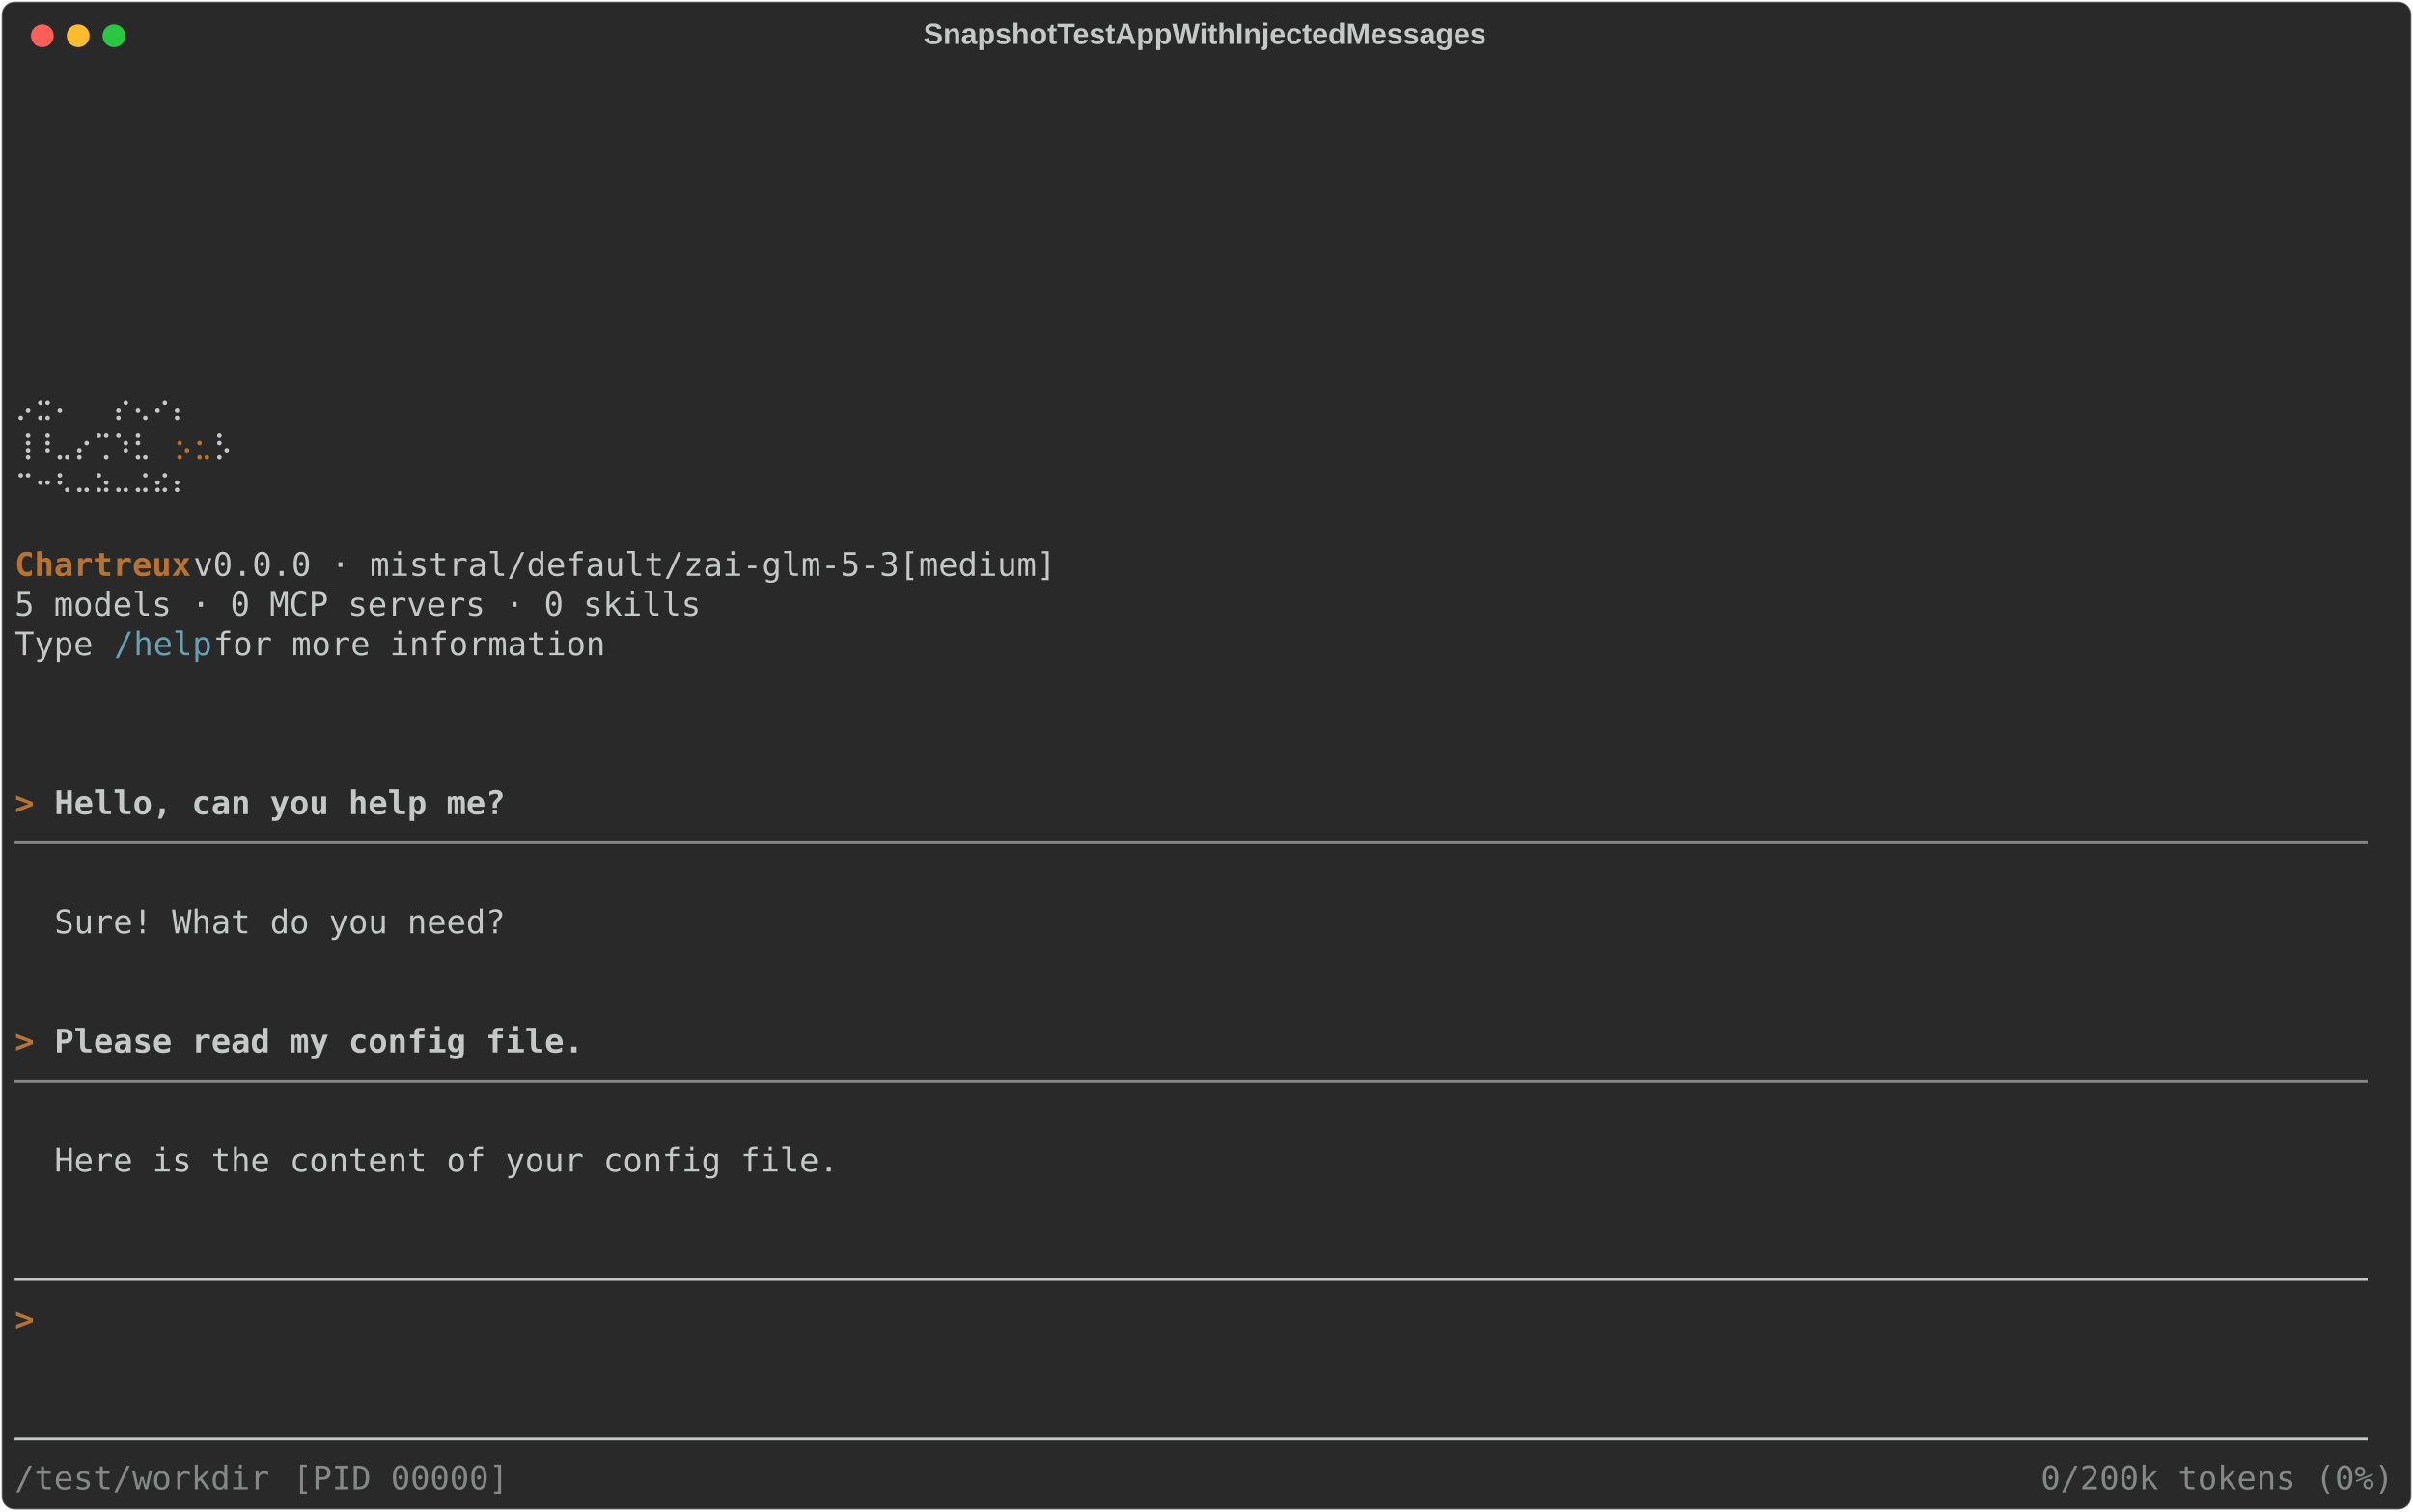
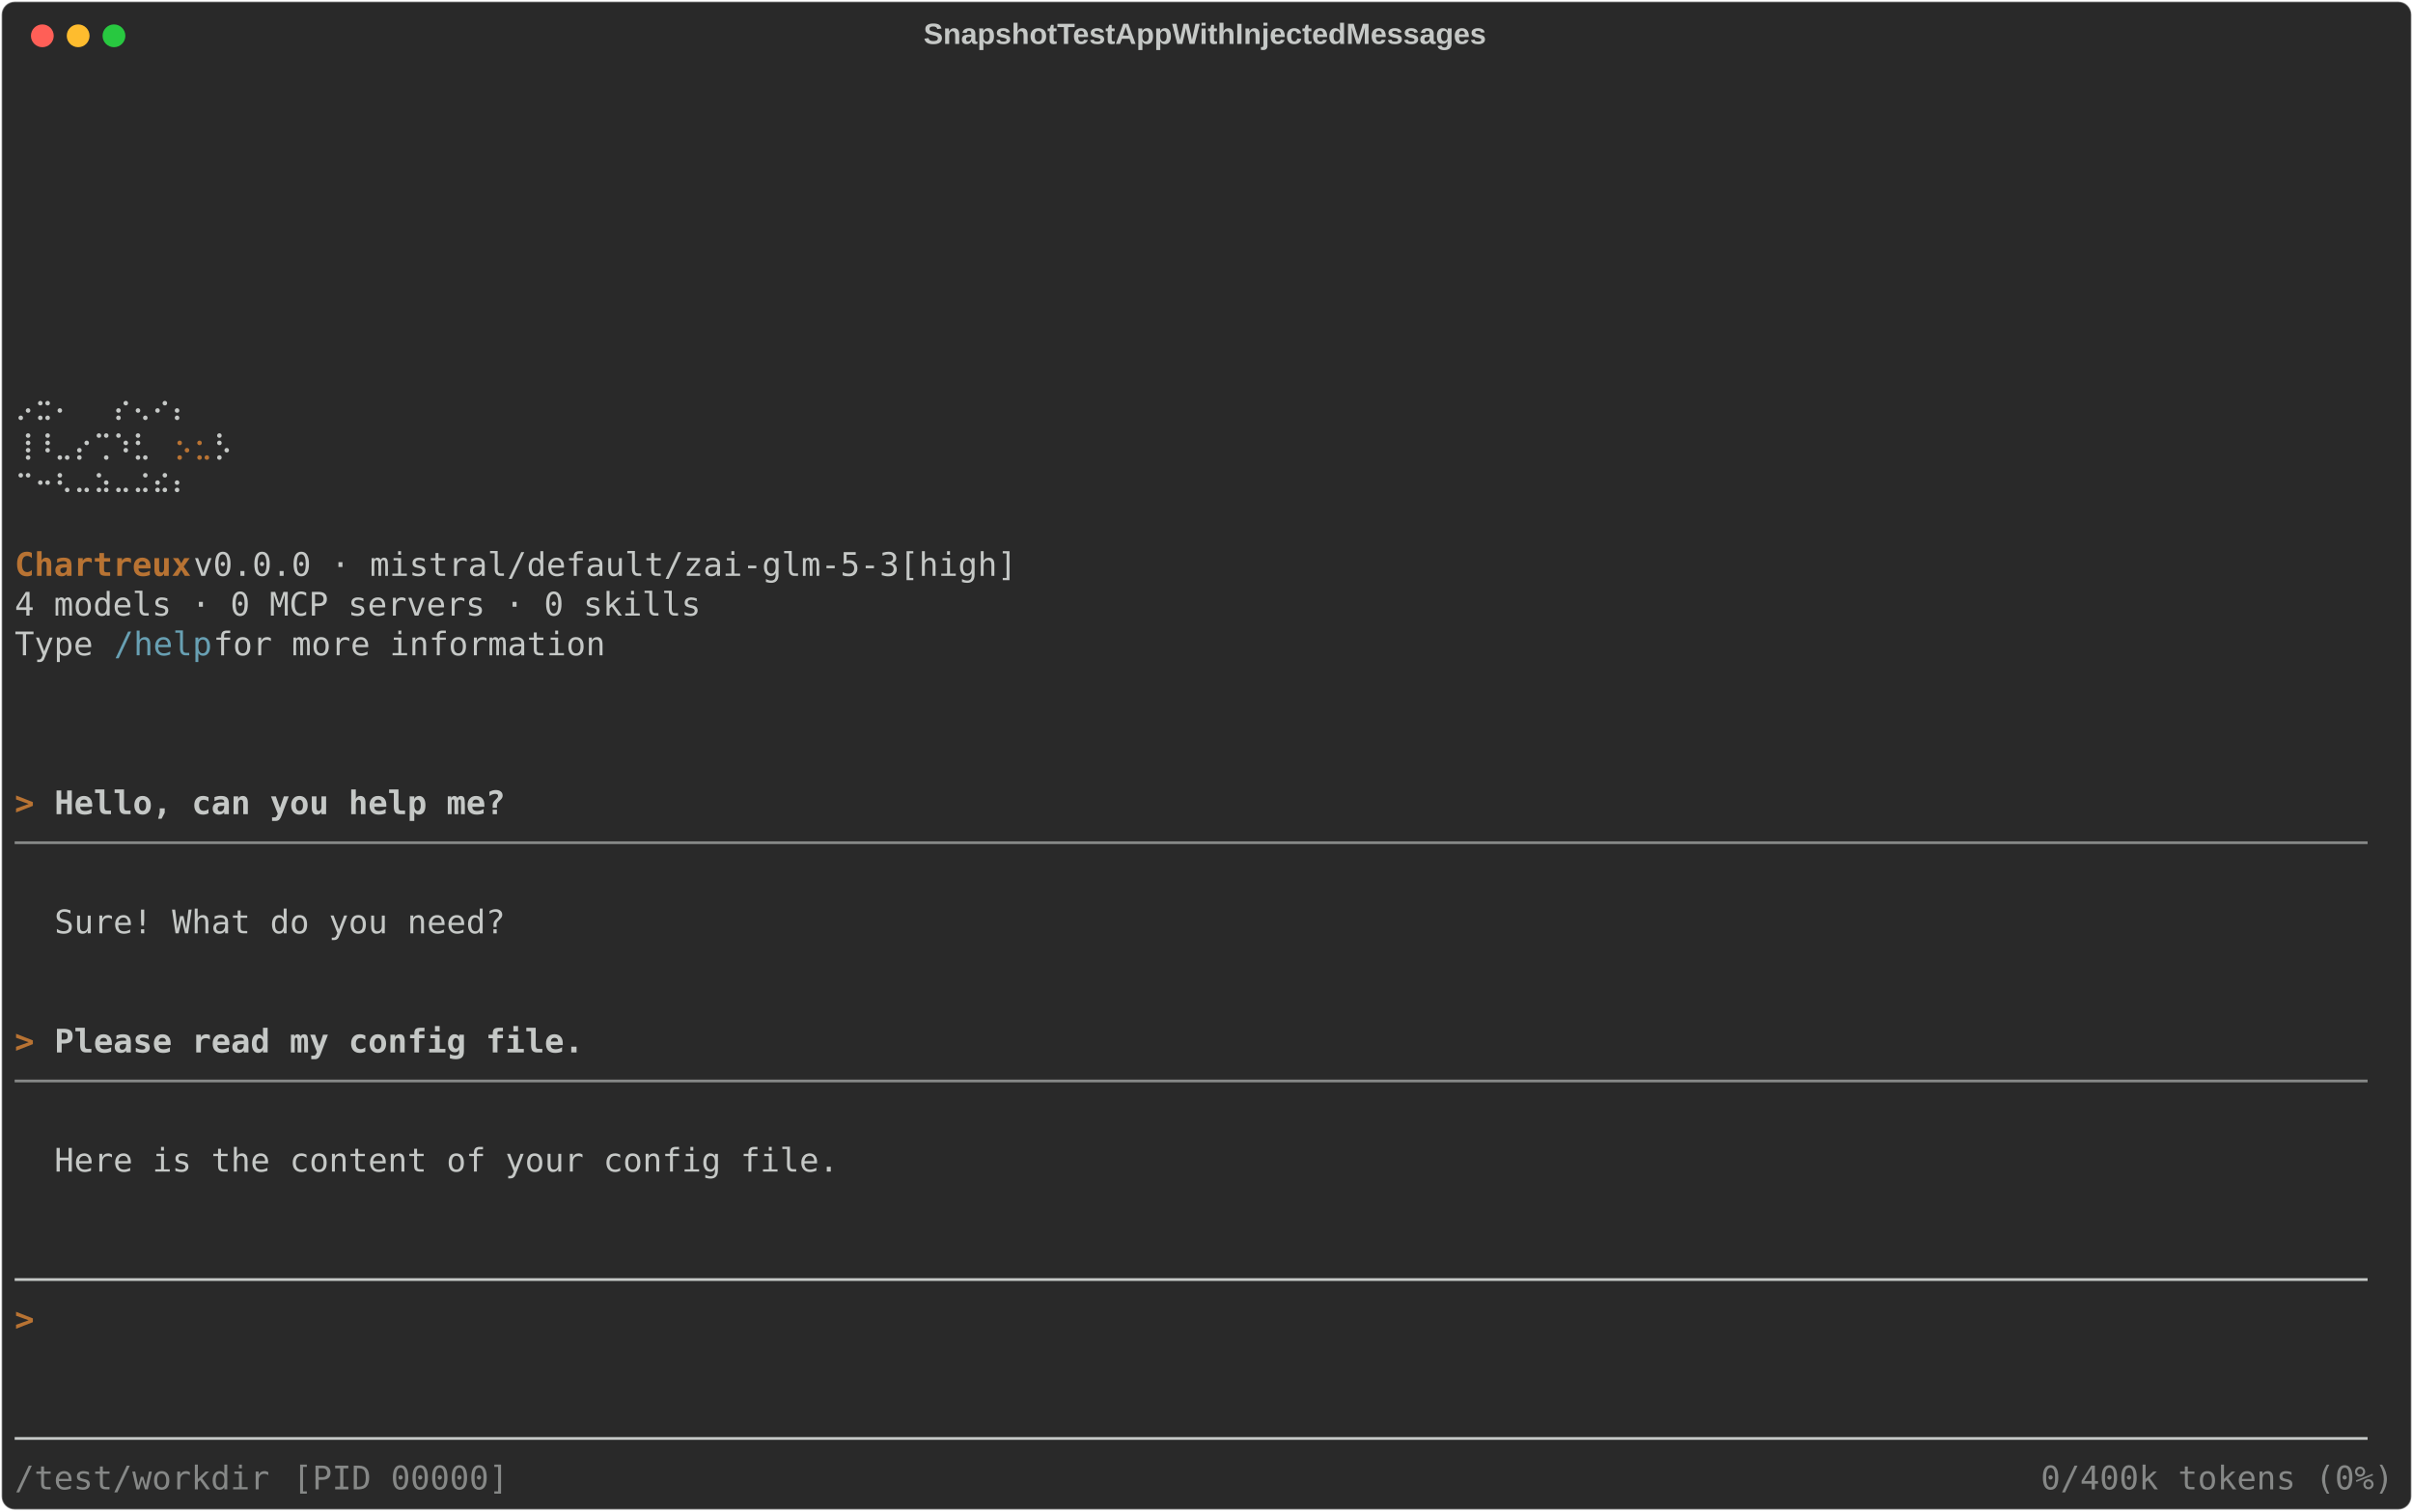
<svg xmlns="http://www.w3.org/2000/svg" class="rich-terminal" viewBox="0 0 1482 928.4">
  <style>

    @font-face {
        font-family: "Fira Code";
        src: local("FiraCode-Regular"),
                url("https://cdnjs.cloudflare.com/ajax/libs/firacode/6.2.0/woff2/FiraCode-Regular.woff2") format("woff2"),
                url("https://cdnjs.cloudflare.com/ajax/libs/firacode/6.2.0/woff/FiraCode-Regular.woff") format("woff");
        font-style: normal;
        font-weight: 400;
    }
    @font-face {
        font-family: "Fira Code";
        src: local("FiraCode-Bold"),
                url("https://cdnjs.cloudflare.com/ajax/libs/firacode/6.2.0/woff2/FiraCode-Bold.woff2") format("woff2"),
                url("https://cdnjs.cloudflare.com/ajax/libs/firacode/6.2.0/woff/FiraCode-Bold.woff") format("woff");
        font-style: bold;
        font-weight: 700;
    }

    .terminal-matrix {
        font-family: Fira Code, monospace;
        font-size: 20px;
        line-height: 24.4px;
        font-variant-east-asian: full-width;
    }

    .terminal-title {
        font-size: 18px;
        font-weight: bold;
        font-family: arial;
    }

    .terminal-r1 { fill: #c5c8c6 }
.terminal-r2 { fill: #b87333 }
.terminal-r3 { fill: #b87333;font-weight: bold }
.terminal-r4 { fill: #68a0b3 }
.terminal-r5 { fill: #c5c8c6;font-weight: bold }
.terminal-r6 { fill: #868887 }
    </style>
  <defs>
    <clipPath id="terminal-clip-terminal">
      <rect x="0" y="0" width="1463.0" height="877.4" />
    </clipPath>
    <clipPath id="terminal-line-0">
      <rect x="0" y="1.5" width="1464" height="24.65" />
    </clipPath>
    <clipPath id="terminal-line-1">
      <rect x="0" y="25.9" width="1464" height="24.65" />
    </clipPath>
    <clipPath id="terminal-line-2">
      <rect x="0" y="50.3" width="1464" height="24.65" />
    </clipPath>
    <clipPath id="terminal-line-3">
      <rect x="0" y="74.7" width="1464" height="24.65" />
    </clipPath>
    <clipPath id="terminal-line-4">
      <rect x="0" y="99.1" width="1464" height="24.65" />
    </clipPath>
    <clipPath id="terminal-line-5">
      <rect x="0" y="123.5" width="1464" height="24.65" />
    </clipPath>
    <clipPath id="terminal-line-6">
      <rect x="0" y="147.9" width="1464" height="24.65" />
    </clipPath>
    <clipPath id="terminal-line-7">
      <rect x="0" y="172.3" width="1464" height="24.65" />
    </clipPath>
    <clipPath id="terminal-line-8">
      <rect x="0" y="196.7" width="1464" height="24.65" />
    </clipPath>
    <clipPath id="terminal-line-9">
      <rect x="0" y="221.1" width="1464" height="24.65" />
    </clipPath>
    <clipPath id="terminal-line-10">
      <rect x="0" y="245.5" width="1464" height="24.65" />
    </clipPath>
    <clipPath id="terminal-line-11">
      <rect x="0" y="269.9" width="1464" height="24.65" />
    </clipPath>
    <clipPath id="terminal-line-12">
      <rect x="0" y="294.3" width="1464" height="24.65" />
    </clipPath>
    <clipPath id="terminal-line-13">
      <rect x="0" y="318.7" width="1464" height="24.65" />
    </clipPath>
    <clipPath id="terminal-line-14">
      <rect x="0" y="343.1" width="1464" height="24.65" />
    </clipPath>
    <clipPath id="terminal-line-15">
      <rect x="0" y="367.5" width="1464" height="24.65" />
    </clipPath>
    <clipPath id="terminal-line-16">
      <rect x="0" y="391.9" width="1464" height="24.65" />
    </clipPath>
    <clipPath id="terminal-line-17">
      <rect x="0" y="416.3" width="1464" height="24.65" />
    </clipPath>
    <clipPath id="terminal-line-18">
      <rect x="0" y="440.7" width="1464" height="24.65" />
    </clipPath>
    <clipPath id="terminal-line-19">
      <rect x="0" y="465.1" width="1464" height="24.65" />
    </clipPath>
    <clipPath id="terminal-line-20">
      <rect x="0" y="489.5" width="1464" height="24.65" />
    </clipPath>
    <clipPath id="terminal-line-21">
      <rect x="0" y="513.9" width="1464" height="24.65" />
    </clipPath>
    <clipPath id="terminal-line-22">
      <rect x="0" y="538.3" width="1464" height="24.65" />
    </clipPath>
    <clipPath id="terminal-line-23">
      <rect x="0" y="562.7" width="1464" height="24.65" />
    </clipPath>
    <clipPath id="terminal-line-24">
      <rect x="0" y="587.1" width="1464" height="24.65" />
    </clipPath>
    <clipPath id="terminal-line-25">
      <rect x="0" y="611.5" width="1464" height="24.65" />
    </clipPath>
    <clipPath id="terminal-line-26">
      <rect x="0" y="635.9" width="1464" height="24.65" />
    </clipPath>
    <clipPath id="terminal-line-27">
      <rect x="0" y="660.3" width="1464" height="24.65" />
    </clipPath>
    <clipPath id="terminal-line-28">
      <rect x="0" y="684.7" width="1464" height="24.65" />
    </clipPath>
    <clipPath id="terminal-line-29">
      <rect x="0" y="709.1" width="1464" height="24.65" />
    </clipPath>
    <clipPath id="terminal-line-30">
      <rect x="0" y="733.5" width="1464" height="24.65" />
    </clipPath>
    <clipPath id="terminal-line-31">
      <rect x="0" y="757.9" width="1464" height="24.65" />
    </clipPath>
    <clipPath id="terminal-line-32">
      <rect x="0" y="782.3" width="1464" height="24.65" />
    </clipPath>
    <clipPath id="terminal-line-33">
      <rect x="0" y="806.7" width="1464" height="24.65" />
    </clipPath>
    <clipPath id="terminal-line-34">
      <rect x="0" y="831.1" width="1464" height="24.65" />
    </clipPath>
  </defs>
  <rect fill="#292929" stroke="rgba(255,255,255,0.35)" stroke-width="1" x="1" y="1" width="1480" height="926.4" rx="8" />
  <text class="terminal-title" fill="#c5c8c6" text-anchor="middle" x="740" y="27">SnapshotTestAppWithInjectedMessages</text>
  <g transform="translate(26,22)">
    <circle cx="0" cy="0" r="7" fill="#ff5f57" />
    <circle cx="22" cy="0" r="7" fill="#febc2e" />
    <circle cx="44" cy="0" r="7" fill="#28c840" />
  </g>
  <g transform="translate(9, 41)" clip-path="url(#terminal-clip-terminal)">
    <g class="terminal-matrix">
      <text class="terminal-r1" x="1464" y="20" textLength="12.2" clip-path="url(#terminal-line-0)">
</text>
      <text class="terminal-r1" x="1464" y="44.4" textLength="12.2" clip-path="url(#terminal-line-1)">
</text>
      <text class="terminal-r1" x="1464" y="68.8" textLength="12.2" clip-path="url(#terminal-line-2)">
</text>
      <text class="terminal-r1" x="1464" y="93.2" textLength="12.2" clip-path="url(#terminal-line-3)">
</text>
      <text class="terminal-r1" x="1464" y="117.6" textLength="12.2" clip-path="url(#terminal-line-4)">
</text>
      <text class="terminal-r1" x="1464" y="142" textLength="12.2" clip-path="url(#terminal-line-5)">
</text>
      <text class="terminal-r1" x="1464" y="166.4" textLength="12.2" clip-path="url(#terminal-line-6)">
</text>
      <text class="terminal-r1" x="1464" y="190.8" textLength="12.2" clip-path="url(#terminal-line-7)">
</text>
      <text class="terminal-r1" x="0" y="215.2" textLength="134.2" clip-path="url(#terminal-line-8)">  ⡠⣒⠄  ⡔⢄⠔⡄</text>
      <text class="terminal-r1" x="1464" y="215.2" textLength="12.2" clip-path="url(#terminal-line-8)">
</text>
      <text class="terminal-r1" x="0" y="239.6" textLength="97.6" clip-path="url(#terminal-line-9)"> ⢸⠸⣀⡔⢉⠱⣃</text>
      <text class="terminal-r2" x="97.6" y="239.6" textLength="12.2" clip-path="url(#terminal-line-9)">⡢</text>
      <text class="terminal-r2" x="109.8" y="239.6" textLength="12.2" clip-path="url(#terminal-line-9)">⣂</text>
      <text class="terminal-r1" x="122" y="239.6" textLength="12.2" clip-path="url(#terminal-line-9)">⡣</text>
      <text class="terminal-r1" x="1464" y="239.6" textLength="12.2" clip-path="url(#terminal-line-9)">
</text>
      <text class="terminal-r1" x="0" y="264" textLength="134.2" clip-path="url(#terminal-line-10)">  ⠉⠒⠣⠤⠵⠤⠬⠮⠆</text>
      <text class="terminal-r1" x="1464" y="264" textLength="12.2" clip-path="url(#terminal-line-10)">
</text>
      <text class="terminal-r1" x="1464" y="288.4" textLength="12.2" clip-path="url(#terminal-line-11)">
</text>
      <text class="terminal-r3" x="0" y="312.8" textLength="109.8" clip-path="url(#terminal-line-12)">Chartreux</text>
-       <text class="terminal-r1" x="109.8" y="312.8" textLength="549" clip-path="url(#terminal-line-12)"> v0.0.0 · mistral/default/zai-glm-5-3[medium]</text>
+       <text class="terminal-r1" x="109.8" y="312.8" textLength="524.6" clip-path="url(#terminal-line-12)"> v0.0.0 · mistral/default/zai-glm-5-3[high]</text>
      <text class="terminal-r1" x="1464" y="312.8" textLength="12.2" clip-path="url(#terminal-line-12)">
</text>
-       <text class="terminal-r1" x="0" y="337.2" textLength="427" clip-path="url(#terminal-line-13)">5 models · 0 MCP servers · 0 skills</text>
+       <text class="terminal-r1" x="0" y="337.2" textLength="427" clip-path="url(#terminal-line-13)">4 models · 0 MCP servers · 0 skills</text>
      <text class="terminal-r1" x="1464" y="337.2" textLength="12.2" clip-path="url(#terminal-line-13)">
</text>
      <text class="terminal-r1" x="0" y="361.6" textLength="61" clip-path="url(#terminal-line-14)">Type </text>
      <text class="terminal-r4" x="61" y="361.6" textLength="61" clip-path="url(#terminal-line-14)">/help</text>
      <text class="terminal-r1" x="122" y="361.6" textLength="256.2" clip-path="url(#terminal-line-14)"> for more information</text>
      <text class="terminal-r1" x="1464" y="361.6" textLength="12.2" clip-path="url(#terminal-line-14)">
</text>
      <text class="terminal-r1" x="1464" y="386" textLength="12.2" clip-path="url(#terminal-line-15)">
</text>
      <text class="terminal-r1" x="1464" y="410.4" textLength="12.2" clip-path="url(#terminal-line-16)">
</text>
      <text class="terminal-r1" x="1464" y="434.8" textLength="12.2" clip-path="url(#terminal-line-17)">
</text>
      <text class="terminal-r3" x="0" y="459.2" textLength="24.4" clip-path="url(#terminal-line-18)">&gt; </text>
      <text class="terminal-r5" x="24.4" y="459.2" textLength="280.6" clip-path="url(#terminal-line-18)">Hello, can you help me?</text>
      <text class="terminal-r1" x="1464" y="459.2" textLength="12.2" clip-path="url(#terminal-line-18)">
</text>
      <text class="terminal-r6" x="0" y="483.6" textLength="1464" clip-path="url(#terminal-line-19)">────────────────────────────────────────────────────────────────────────────────────────────────────────────────────────</text>
      <text class="terminal-r1" x="1464" y="483.6" textLength="12.2" clip-path="url(#terminal-line-19)">
</text>
      <text class="terminal-r1" x="1464" y="508" textLength="12.2" clip-path="url(#terminal-line-20)">
</text>
      <text class="terminal-r1" x="24.4" y="532.4" textLength="280.6" clip-path="url(#terminal-line-21)">Sure! What do you need?</text>
      <text class="terminal-r1" x="1464" y="532.4" textLength="12.2" clip-path="url(#terminal-line-21)">
</text>
      <text class="terminal-r1" x="1464" y="556.8" textLength="12.2" clip-path="url(#terminal-line-22)">
</text>
      <text class="terminal-r1" x="1464" y="581.2" textLength="12.2" clip-path="url(#terminal-line-23)">
</text>
      <text class="terminal-r3" x="0" y="605.6" textLength="24.4" clip-path="url(#terminal-line-24)">&gt; </text>
      <text class="terminal-r5" x="24.4" y="605.6" textLength="329.4" clip-path="url(#terminal-line-24)">Please read my config file.</text>
      <text class="terminal-r1" x="1464" y="605.6" textLength="12.2" clip-path="url(#terminal-line-24)">
</text>
      <text class="terminal-r6" x="0" y="630" textLength="1464" clip-path="url(#terminal-line-25)">────────────────────────────────────────────────────────────────────────────────────────────────────────────────────────</text>
      <text class="terminal-r1" x="1464" y="630" textLength="12.2" clip-path="url(#terminal-line-25)">
</text>
      <text class="terminal-r1" x="1464" y="654.4" textLength="12.2" clip-path="url(#terminal-line-26)">
</text>
      <text class="terminal-r1" x="24.4" y="678.8" textLength="488" clip-path="url(#terminal-line-27)">Here is the content of your config file.</text>
      <text class="terminal-r1" x="1464" y="678.8" textLength="12.2" clip-path="url(#terminal-line-27)">
</text>
      <text class="terminal-r1" x="1464" y="703.2" textLength="12.2" clip-path="url(#terminal-line-28)">
</text>
      <text class="terminal-r1" x="1464" y="727.6" textLength="12.2" clip-path="url(#terminal-line-29)">
</text>
      <text class="terminal-r1" x="0" y="752" textLength="1464" clip-path="url(#terminal-line-30)">────────────────────────────────────────────────────────────────────────────────────────────────────────────────────────</text>
      <text class="terminal-r1" x="1464" y="752" textLength="12.2" clip-path="url(#terminal-line-30)">
</text>
      <text class="terminal-r3" x="0" y="776.4" textLength="12.2" clip-path="url(#terminal-line-31)">&gt;</text>
      <text class="terminal-r1" x="1464" y="776.4" textLength="12.2" clip-path="url(#terminal-line-31)">
</text>
      <text class="terminal-r1" x="1464" y="800.8" textLength="12.2" clip-path="url(#terminal-line-32)">
</text>
      <text class="terminal-r1" x="1464" y="825.2" textLength="12.2" clip-path="url(#terminal-line-33)">
</text>
      <text class="terminal-r1" x="0" y="849.6" textLength="1464" clip-path="url(#terminal-line-34)">────────────────────────────────────────────────────────────────────────────────────────────────────────────────────────</text>
      <text class="terminal-r1" x="1464" y="849.6" textLength="12.2" clip-path="url(#terminal-line-34)">
</text>
      <text class="terminal-r6" x="0" y="874" textLength="158.6" clip-path="url(#terminal-line-35)">/test/workdir</text>
      <text class="terminal-r6" x="170.8" y="874" textLength="134.2" clip-path="url(#terminal-line-35)">[PID 00000]</text>
-       <text class="terminal-r6" x="1244.4" y="874" textLength="219.6" clip-path="url(#terminal-line-35)">0/200k tokens (0%)</text>
+       <text class="terminal-r6" x="1244.4" y="874" textLength="219.6" clip-path="url(#terminal-line-35)">0/400k tokens (0%)</text>
    </g>
  </g>
</svg>
